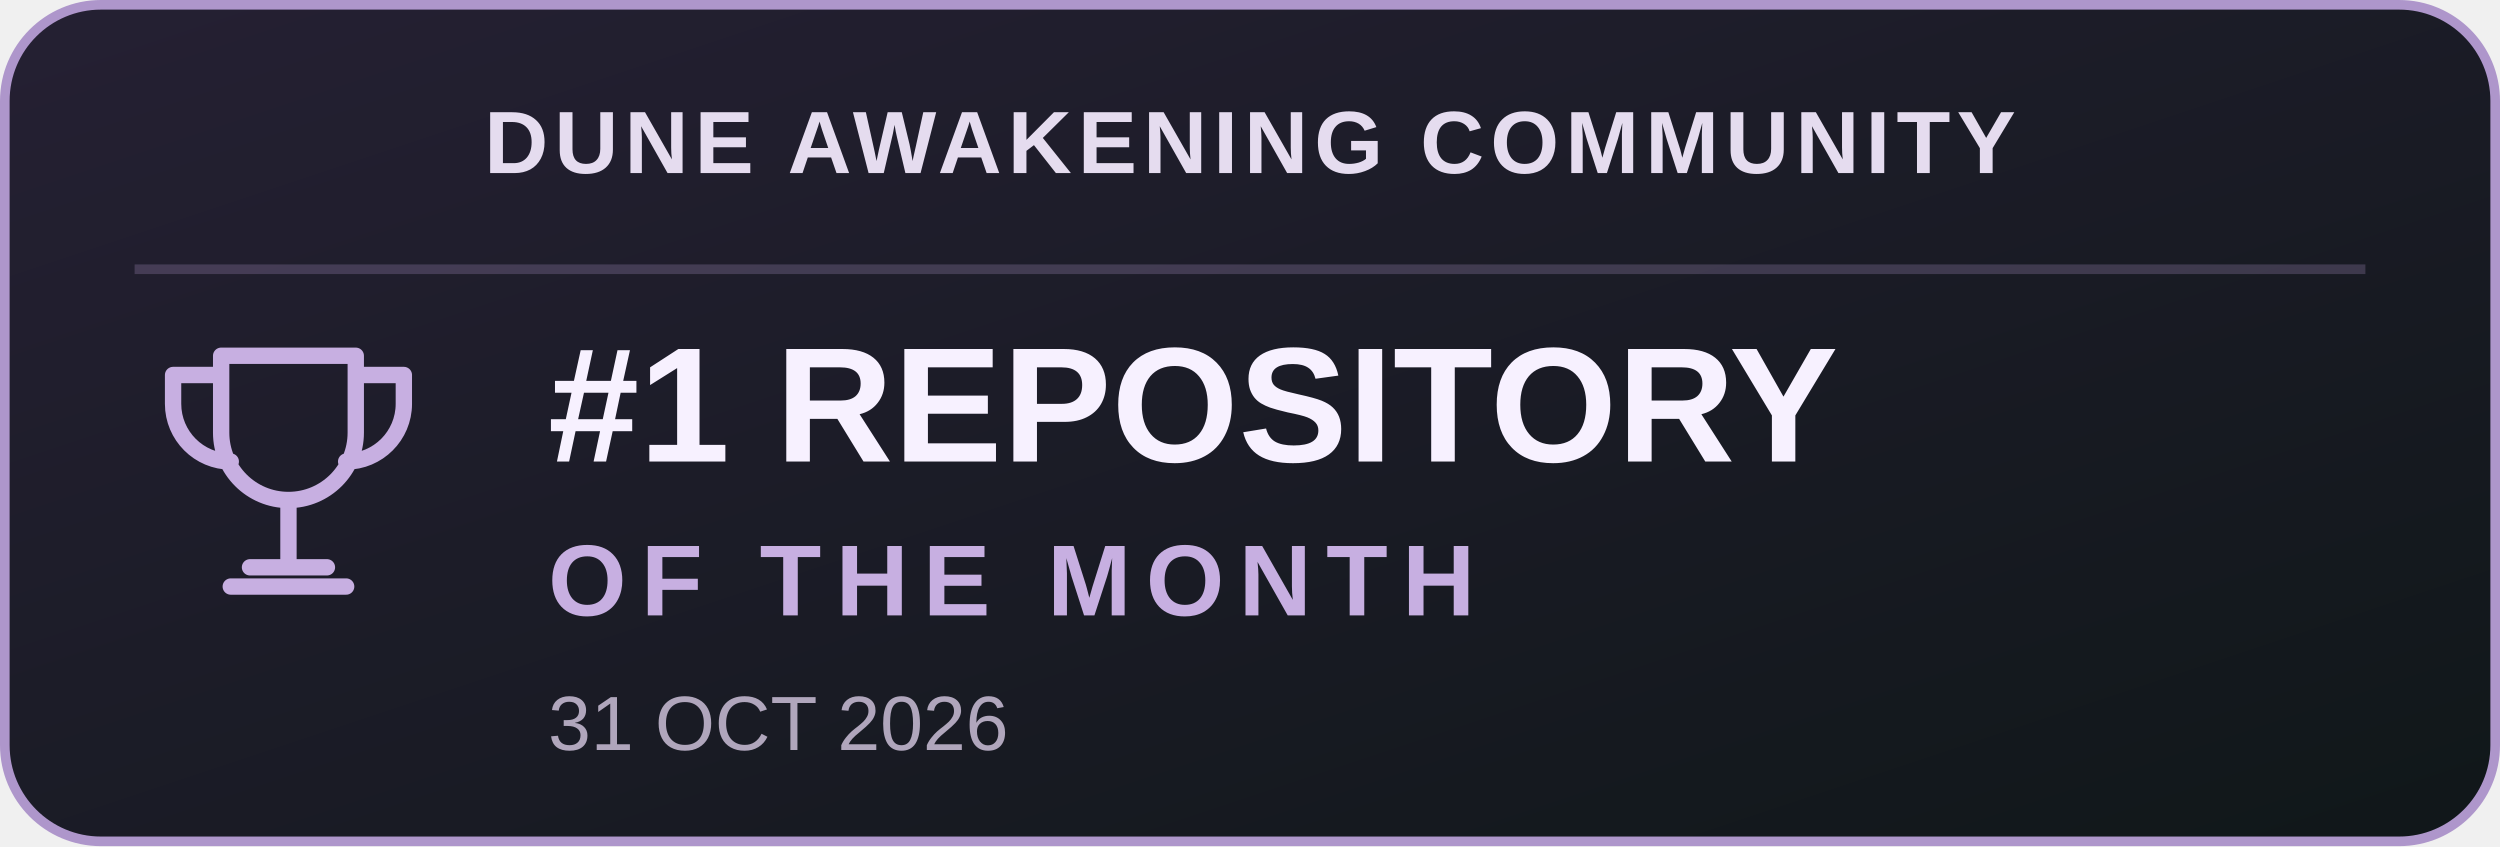
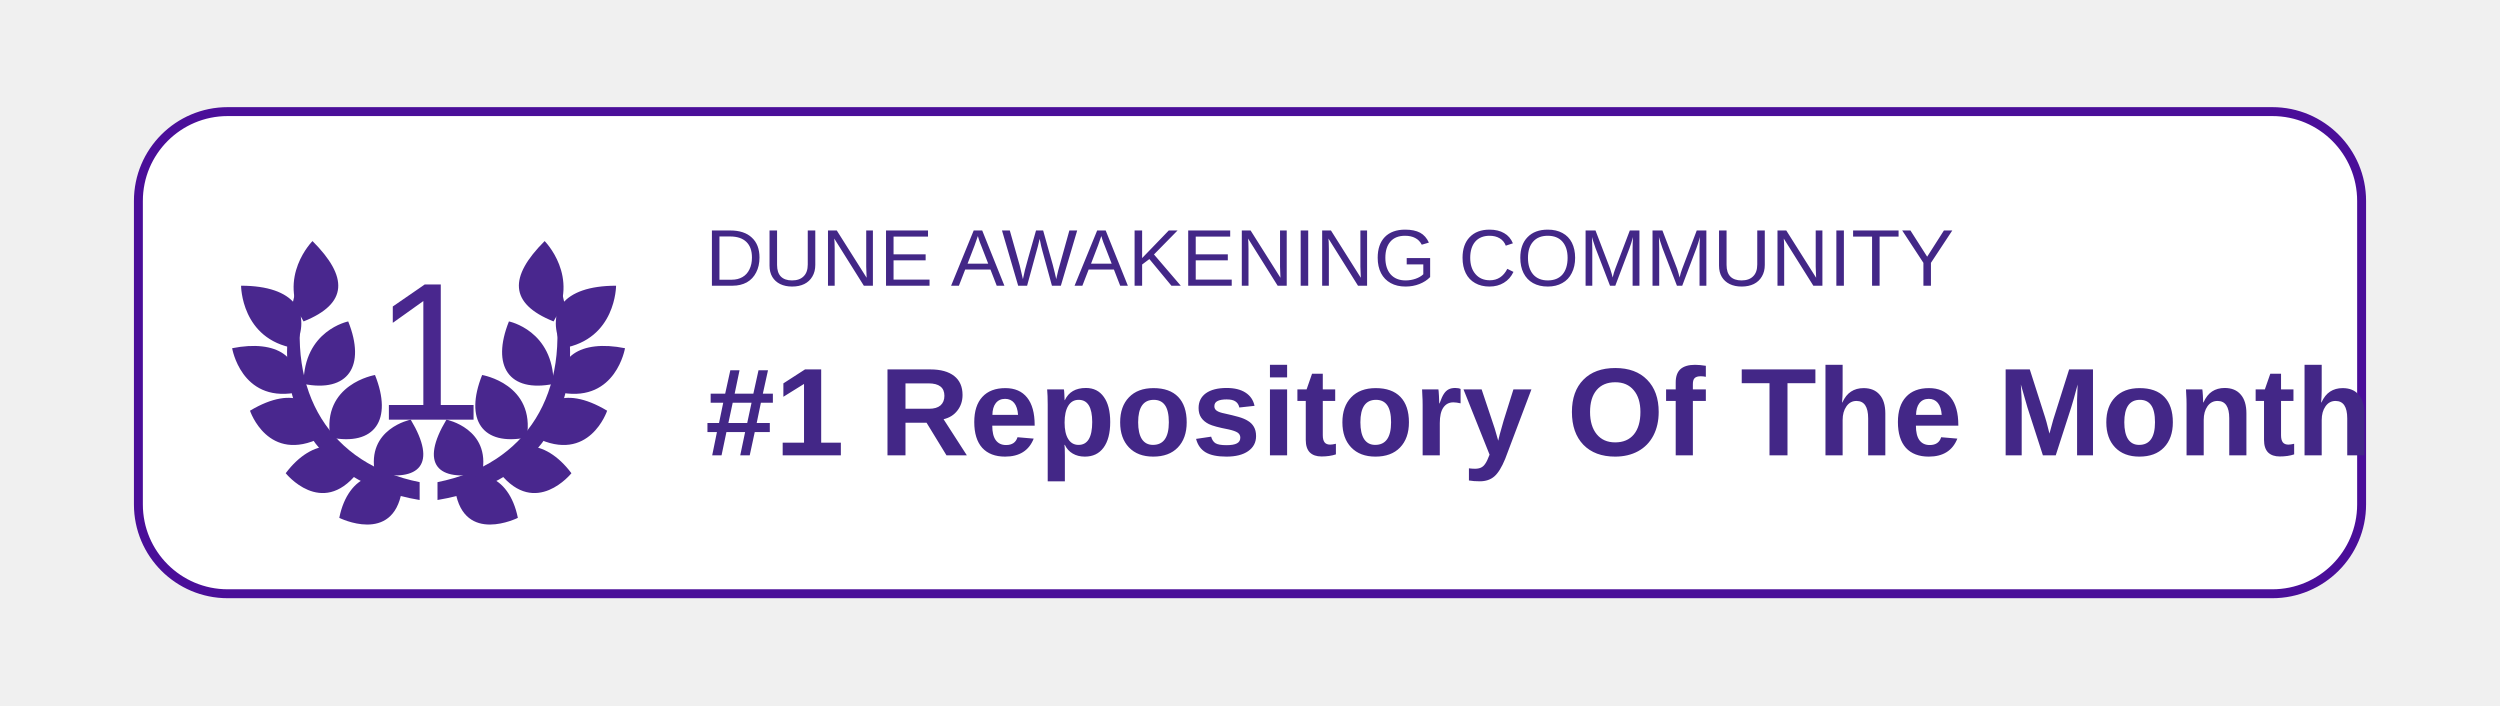
- <svg xmlns="http://www.w3.org/2000/svg" width="260" height="88" viewBox="0 0 260 88" role="img" aria-labelledby="title">
-   <defs>
-     <linearGradient id="bg" x2="1" y2="1">
-       <stop stop-color="#252033" />
-       <stop offset="1" stop-color="#101719" />
-     </linearGradient>
-   </defs>
-   <rect x=".5" y=".5" width="259" height="87" rx="10" fill="url(#bg)" stroke="#ae96cb" />
-   <path d="M14 28h232" stroke="#ae96cb" opacity=".25" />
-   <text x="130" y="18" text-anchor="middle" fill="#e5dcef" font-family="Segoe UI,Arial,sans-serif" font-size="9.2" font-weight="600" letter-spacing=".65">DUNE AWAKENING COMMUNITY</text>
-   <g transform="translate(17 37)" fill="none" stroke="#c7afe1" stroke-width="1.7" stroke-linecap="round" stroke-linejoin="round">
-     <path d="M6 0h14v8a7 7 0 0 1-14 0V0ZM6 2H1v3a6 6 0 0 0 6 6M20 2h5v3a6 6 0 0 1-6 6M13 15v7M7 24h12M9 22h8" />
+ <svg xmlns="http://www.w3.org/2000/svg" width="280" height="79" viewBox="0 0 280 79" role="img" aria-labelledby="title">
+   <rect x="15.5" y="12.5" width="249" height="54" rx="10" fill="#fff" stroke="#4a0e99" />
+   <g transform="translate(26 20)" fill="#49278e">
+     <path d="M21 36C9 34 4 25 7 13L8 13C6 24 11 32 21 34ZM23 36C35 34 40 25 37 13L36 13C38 24 33 32 23 34Z" />
+     <path id="leaves" d="M7 19C1 18 1 12 1 12C7 12 9 15 7 19ZM7 24C1 25 0 19 0 19C5 18 8 20 7 24ZM10 29C4 32 2 26 2 26C7 23 10 25 10 29ZM14 33C10 38 6 33 6 33C9 29 13 29 14 33ZM19 35C18 41 12 38 12 38C13 33 17 32 19 35ZM8 16C5 11 9 7 9 7C13 11 13 14 8 16ZM8 23C8 17 13 16 13 16C15 21 13 24 8 23ZM11 29C10 23 16 22 16 22C18 27 16 30 11 29ZM16 33C15 28 20 27 20 27C23 32 21 34 16 33Z" />
+     <use href="#leaves" transform="translate(44 0) scale(-1 1)" />
+     <text x="22" y="27" text-anchor="middle" font-family="Arial,sans-serif" font-size="22">1</text>
  </g>
-   <text x="57" y="48" fill="#f7f1ff" font-family="Segoe UI,Arial,sans-serif" font-size="17" font-weight="700">#1 REPOSITORY</text>
-   <text x="57" y="64" fill="#c7afe1" font-family="Segoe UI,Arial,sans-serif" font-size="10.5" font-weight="600" letter-spacing="1.5">OF THE MONTH</text>
-   <text x="57" y="78" fill="#b0a6bc" font-family="Segoe UI,Arial,sans-serif" font-size="8">31 OCT 2026</text>
+   <text x="79" y="32" fill="#432787" font-family="Arial,sans-serif" font-size="9">DUNE AWAKENING COMMUNITY</text>
+   <text x="79" y="51" fill="#432787" font-family="Arial,sans-serif" font-size="14" font-weight="700" textLength="176" lengthAdjust="spacingAndGlyphs">#1 Repository Of The Month</text>
</svg>
